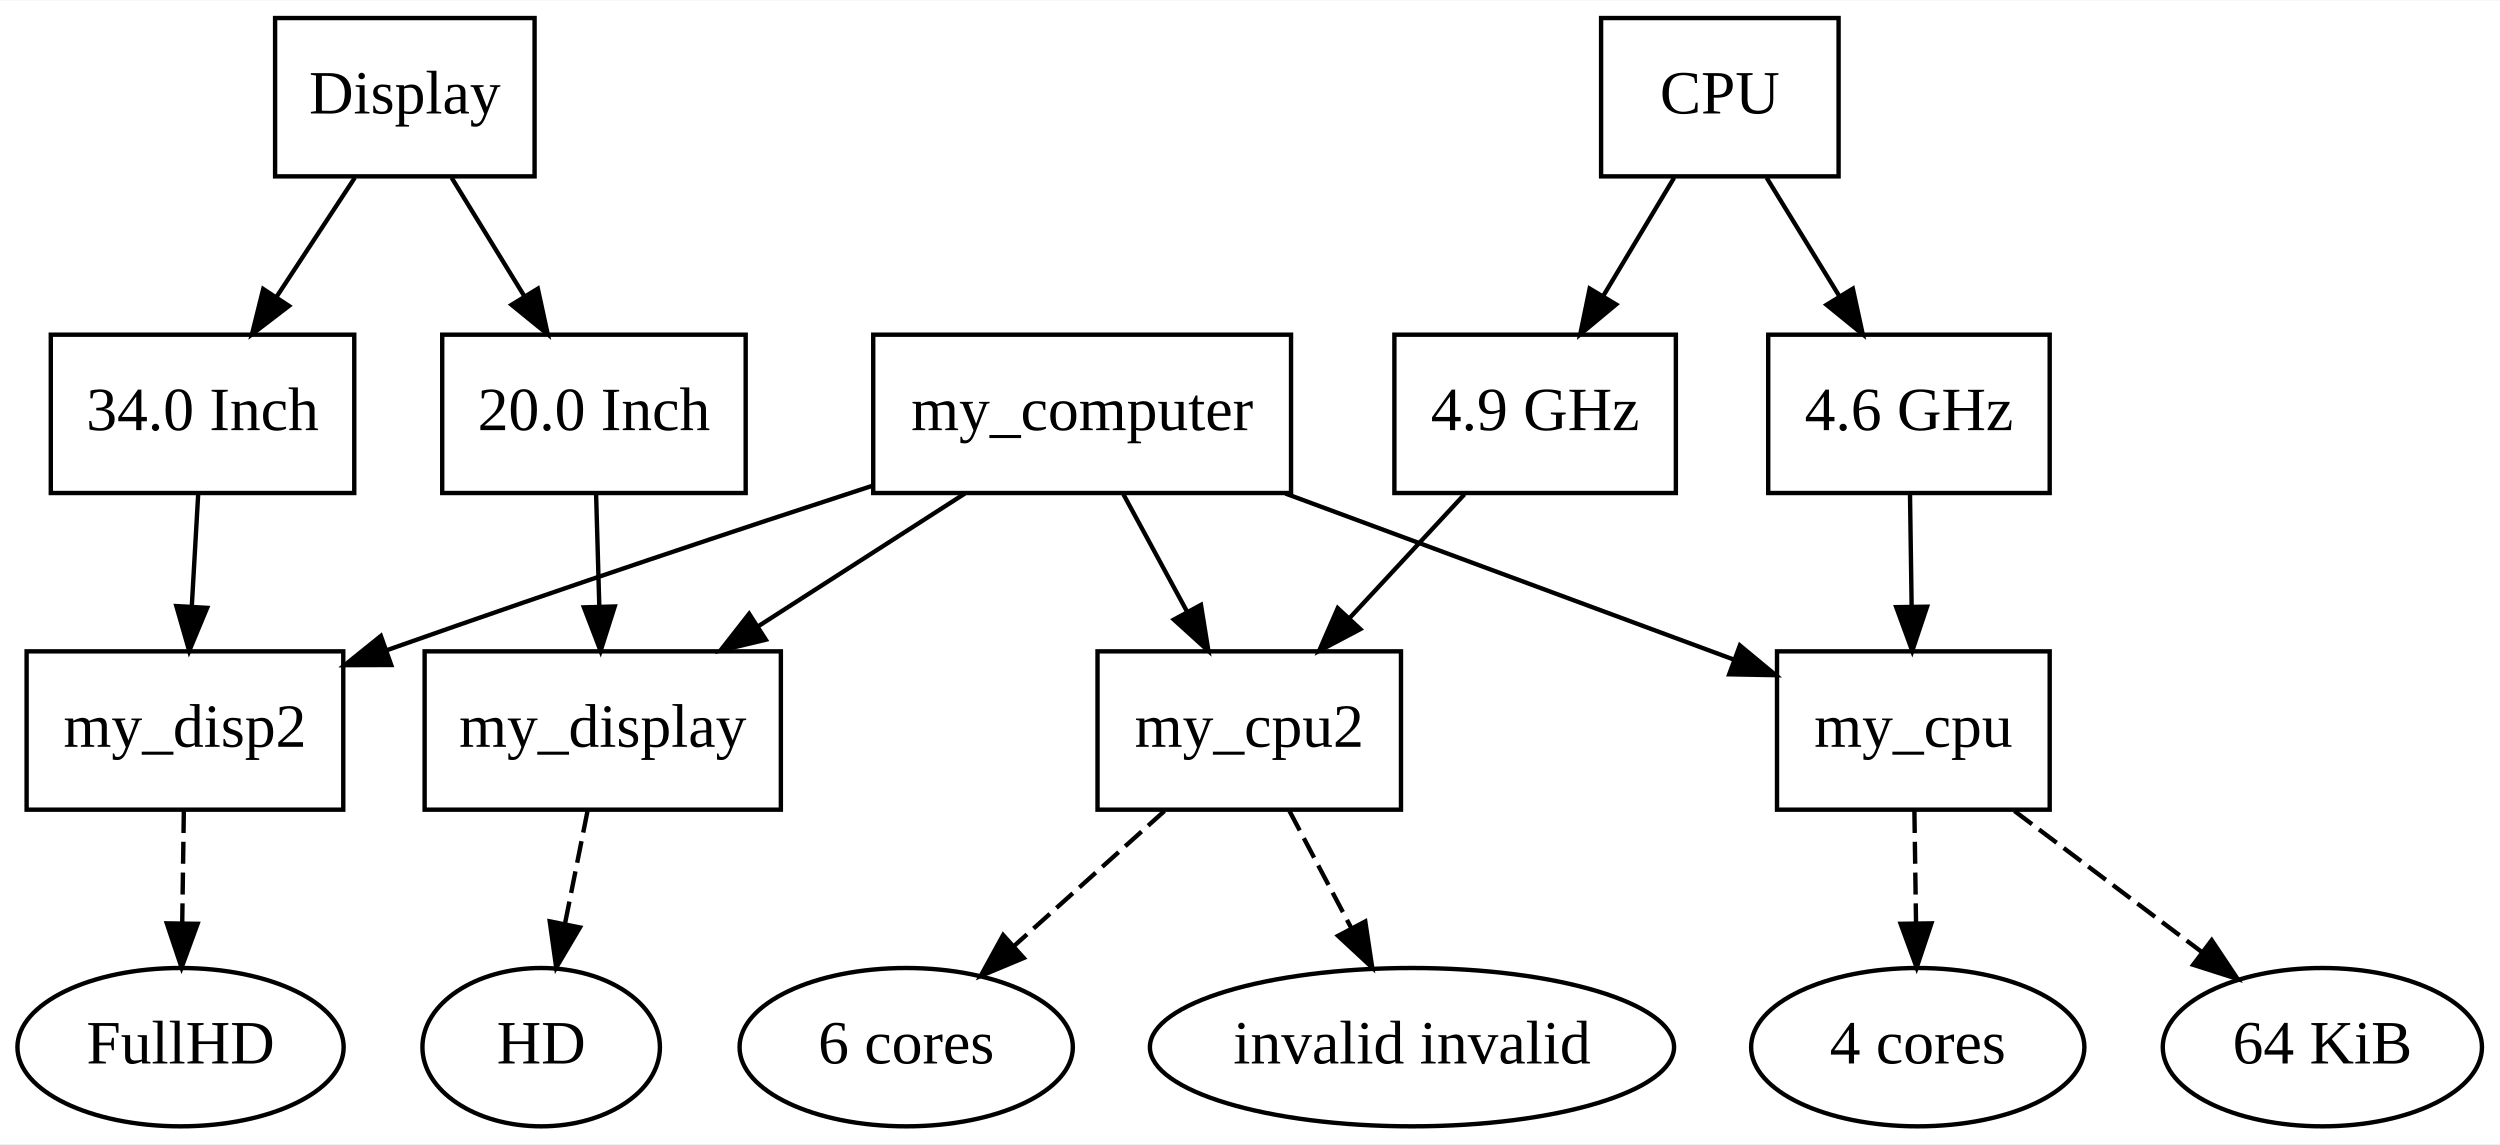
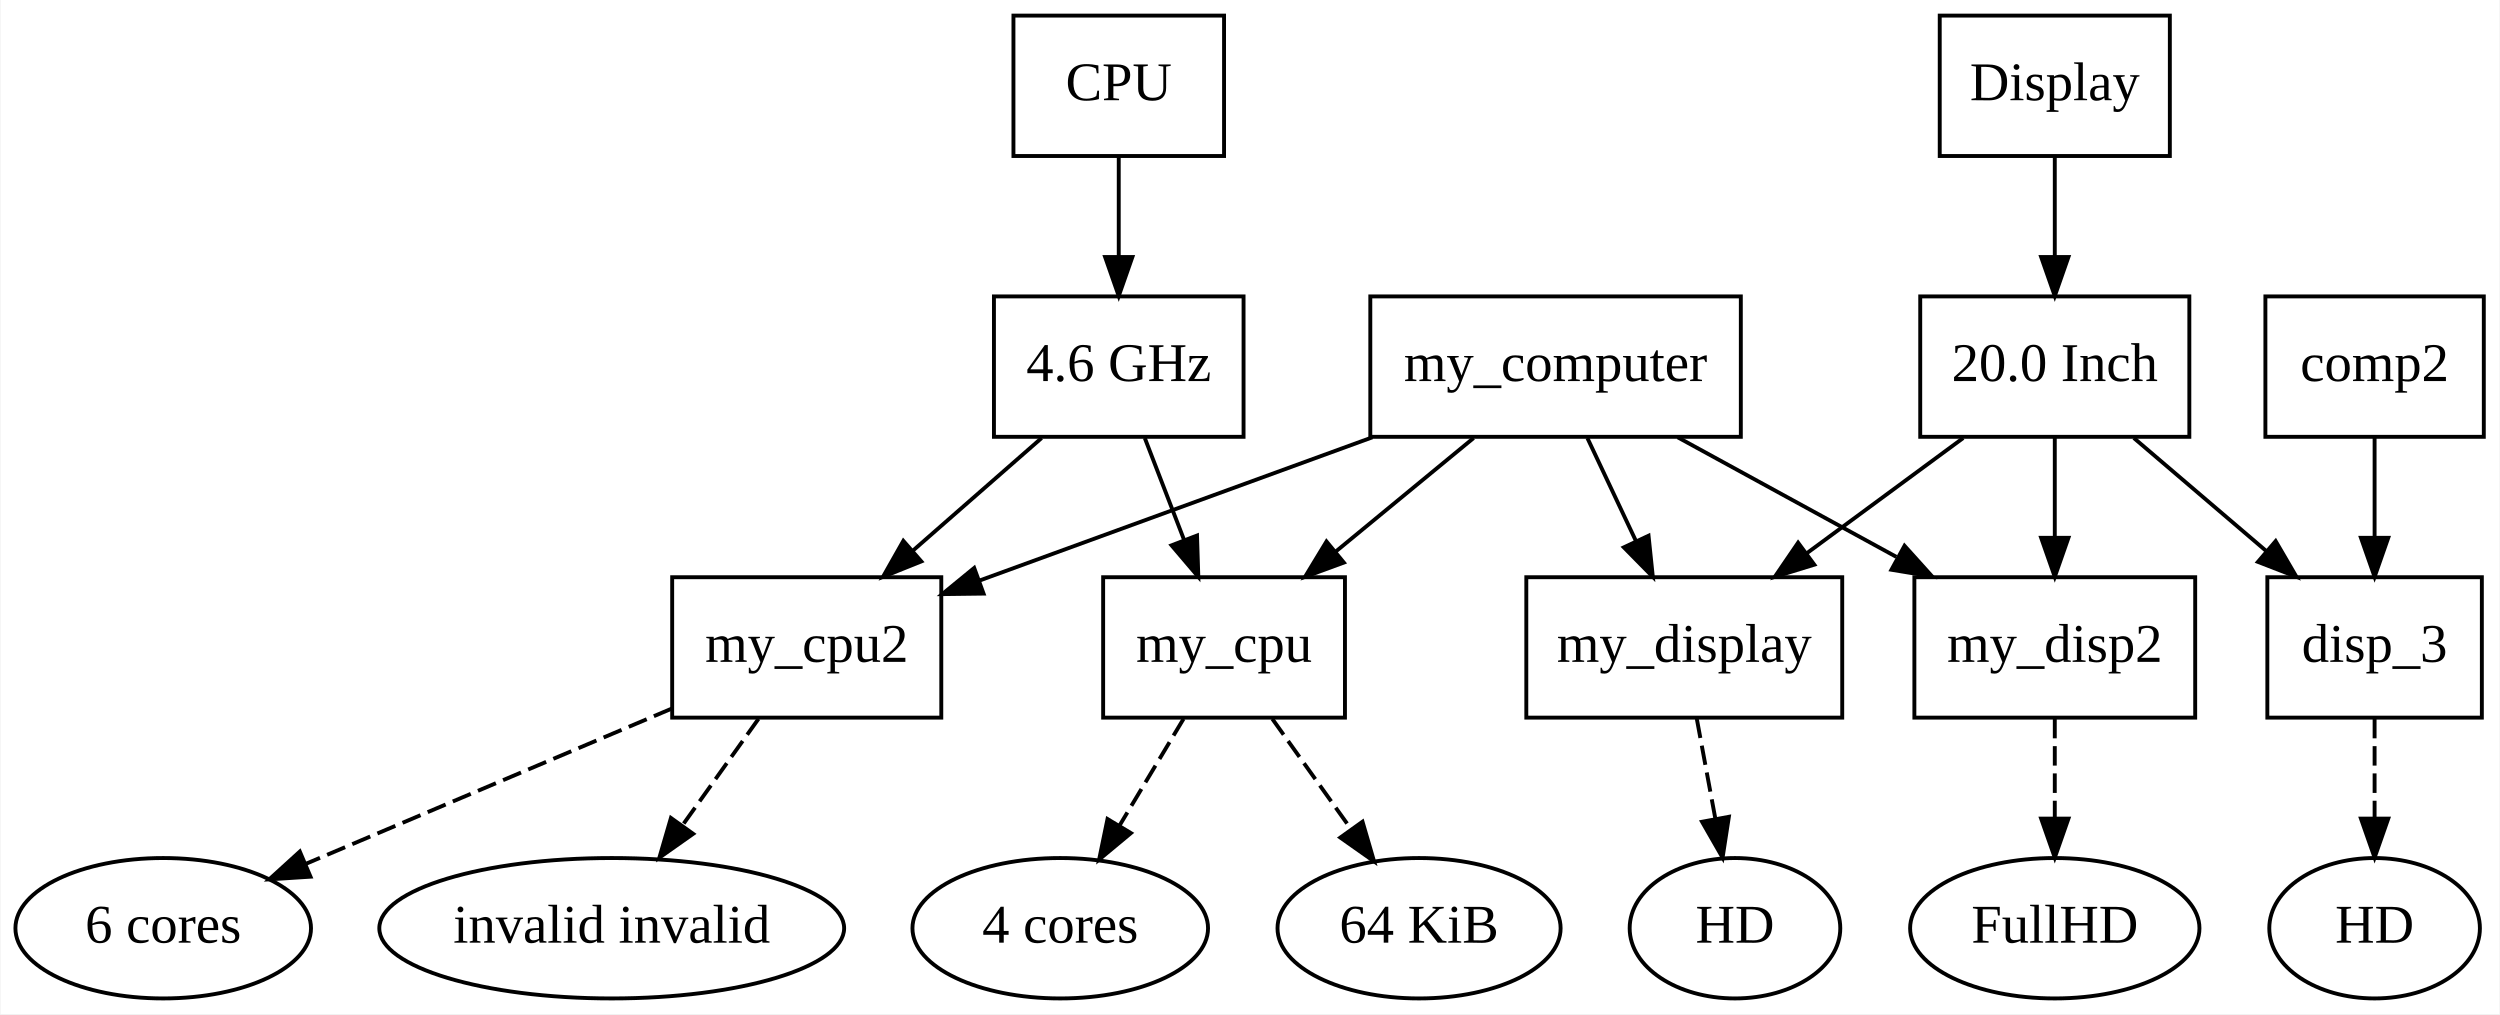
- <svg xmlns="http://www.w3.org/2000/svg" width="568pt" height="260pt" viewBox="0.00 0.00 568.44 260.00">
+ <svg xmlns="http://www.w3.org/2000/svg" width="641pt" height="260pt" viewBox="0.00 0.00 640.70 260.00">
  <g id="graph0" class="graph" transform="scale(1 1) rotate(0) translate(4 256)">
-     <polygon fill="white" stroke="transparent" points="-4,4 -4,-256 564.44,-256 564.44,4 -4,4" />
+     <polygon fill="white" stroke="none" points="-4,4 -4,-256 636.697,-256 636.697,4 -4,4" />
    <g id="node1" class="node">
-       <polygon fill="none" stroke="black" points="117.55,-252 58.55,-252 58.55,-216 117.55,-216 117.55,-252" />
-       <text text-anchor="middle" x="88.05" y="-230.3" font-family="Times New Roman,serif" font-size="14.00">Display</text>
+       <polygon fill="none" stroke="black" points="552.197,-252 493.197,-252 493.197,-216 552.197,-216 552.197,-252" />
+       <text text-anchor="middle" x="522.697" y="-230.3" font-family="Times New Roman,serif" font-size="14.00">Display</text>
    </g>
    <g id="node2" class="node">
-       <polygon fill="none" stroke="black" points="165.55,-180 96.55,-180 96.55,-144 165.55,-144 165.55,-180" />
-       <text text-anchor="middle" x="131.05" y="-158.3" font-family="Times New Roman,serif" font-size="14.00">20.0 Inch</text>
+       <polygon fill="none" stroke="black" points="557.197,-180 488.197,-180 488.197,-144 557.197,-144 557.197,-180" />
+       <text text-anchor="middle" x="522.697" y="-158.3" font-family="Times New Roman,serif" font-size="14.00">20.0 Inch</text>
    </g>
    <g id="edge1" class="edge">
-       <path fill="none" stroke="black" d="M98.68,-215.7C103.67,-207.56 109.74,-197.69 115.26,-188.7" />
-       <polygon fill="black" stroke="black" points="118.29,-190.46 120.54,-180.1 112.32,-186.79 118.29,-190.46" />
+       <path fill="none" stroke="black" d="M522.697,-215.697C522.697,-207.983 522.697,-198.712 522.697,-190.112" />
+       <polygon fill="black" stroke="black" points="526.197,-190.104 522.697,-180.104 519.197,-190.104 526.197,-190.104" />
+     </g>
+     <g id="node11" class="node">
+       <polygon fill="none" stroke="black" points="558.697,-108 486.697,-108 486.697,-72 558.697,-72 558.697,-108" />
+       <text text-anchor="middle" x="522.697" y="-86.3" font-family="Times New Roman,serif" font-size="14.00">my_disp2</text>
+     </g>
+     <g id="edge9" class="edge">
+       <path fill="none" stroke="black" d="M522.697,-143.697C522.697,-135.983 522.697,-126.712 522.697,-118.112" />
+       <polygon fill="black" stroke="black" points="526.197,-118.104 522.697,-108.104 519.197,-118.104 526.197,-118.104" />
+     </g>
+     <g id="node12" class="node">
+       <polygon fill="none" stroke="black" points="468.197,-108 387.197,-108 387.197,-72 468.197,-72 468.197,-108" />
+       <text text-anchor="middle" x="427.697" y="-86.3" font-family="Times New Roman,serif" font-size="14.00">my_display</text>
+     </g>
+     <g id="edge10" class="edge">
+       <path fill="none" stroke="black" d="M499.214,-143.697C487.134,-134.796 472.242,-123.823 459.181,-114.199" />
+       <polygon fill="black" stroke="black" points="461.036,-111.219 450.91,-108.104 456.884,-116.854 461.036,-111.219" />
+     </g>
+     <g id="node13" class="node">
+       <polygon fill="none" stroke="black" points="632.197,-108 577.197,-108 577.197,-72 632.197,-72 632.197,-108" />
+       <text text-anchor="middle" x="604.697" y="-86.3" font-family="Times New Roman,serif" font-size="14.00">disp_3</text>
+     </g>
+     <g id="edge11" class="edge">
+       <path fill="none" stroke="black" d="M542.966,-143.697C553.194,-134.965 565.758,-124.24 576.875,-114.75" />
+       <polygon fill="black" stroke="black" points="579.327,-117.259 584.66,-108.104 574.782,-111.935 579.327,-117.259" />
    </g>
    <g id="node3" class="node">
-       <polygon fill="none" stroke="black" points="76.55,-180 7.55,-180 7.55,-144 76.55,-144 76.55,-180" />
-       <text text-anchor="middle" x="42.05" y="-158.3" font-family="Times New Roman,serif" font-size="14.00">34.0 Inch</text>
+       <polygon fill="none" stroke="black" points="309.697,-252 255.697,-252 255.697,-216 309.697,-216 309.697,-252" />
+       <text text-anchor="middle" x="282.697" y="-230.3" font-family="Times New Roman,serif" font-size="14.00">CPU</text>
+     </g>
+     <g id="node4" class="node">
+       <polygon fill="none" stroke="black" points="314.697,-180 250.697,-180 250.697,-144 314.697,-144 314.697,-180" />
+       <text text-anchor="middle" x="282.697" y="-158.3" font-family="Times New Roman,serif" font-size="14.00">4.6 GHz</text>
    </g>
    <g id="edge2" class="edge">
-       <path fill="none" stroke="black" d="M76.68,-215.7C71.33,-207.56 64.84,-197.69 58.94,-188.7" />
-       <polygon fill="black" stroke="black" points="61.7,-186.54 53.29,-180.1 55.85,-190.38 61.7,-186.54" />
+       <path fill="none" stroke="black" d="M282.697,-215.697C282.697,-207.983 282.697,-198.712 282.697,-190.112" />
+       <polygon fill="black" stroke="black" points="286.197,-190.104 282.697,-180.104 279.197,-190.104 286.197,-190.104" />
    </g>
-     <g id="node13" class="node">
-       <polygon fill="none" stroke="black" points="173.55,-108 92.55,-108 92.55,-72 173.55,-72 173.55,-108" />
-       <text text-anchor="middle" x="133.05" y="-86.3" font-family="Times New Roman,serif" font-size="14.00">my_display</text>
+     <g id="node5" class="node">
+       <polygon fill="none" stroke="black" points="237.197,-108 168.197,-108 168.197,-72 237.197,-72 237.197,-108" />
+       <text text-anchor="middle" x="202.697" y="-86.3" font-family="Times New Roman,serif" font-size="14.00">my_cpu2</text>
    </g>
-     <g id="edge11" class="edge">
-       <path fill="none" stroke="black" d="M131.54,-143.7C131.76,-135.98 132.03,-126.71 132.27,-118.11" />
-       <polygon fill="black" stroke="black" points="135.77,-118.2 132.56,-108.1 128.77,-118 135.77,-118.2" />
+     <g id="edge3" class="edge">
+       <path fill="none" stroke="black" d="M262.921,-143.697C252.943,-134.965 240.686,-124.24 229.84,-114.75" />
+       <polygon fill="black" stroke="black" points="232.075,-112.055 222.244,-108.104 227.465,-117.323 232.075,-112.055" />
+     </g>
+     <g id="node6" class="node">
+       <polygon fill="none" stroke="black" points="340.697,-108 278.697,-108 278.697,-72 340.697,-72 340.697,-108" />
+       <text text-anchor="middle" x="309.697" y="-86.3" font-family="Times New Roman,serif" font-size="14.00">my_cpu</text>
+     </g>
+     <g id="edge4" class="edge">
+       <path fill="none" stroke="black" d="M289.371,-143.697C292.412,-135.813 296.079,-126.304 299.457,-117.546" />
+       <polygon fill="black" stroke="black" points="302.766,-118.694 303.099,-108.104 296.235,-116.175 302.766,-118.694" />
+     </g>
+     <g id="node7" class="node">
+       <ellipse fill="none" stroke="black" cx="37.697" cy="-18" rx="37.894" ry="18" />
+       <text text-anchor="middle" x="37.697" y="-14.3" font-family="Times New Roman,serif" font-size="14.00">6 cores</text>
+     </g>
+     <g id="edge6" class="edge">
+       <path fill="none" stroke="black" stroke-dasharray="5,2" d="M168.107,-74.326C140.634,-62.67 102.314,-46.413 74.323,-34.538" />
+       <polygon fill="black" stroke="black" points="75.46,-31.219 64.887,-30.535 72.726,-37.663 75.46,-31.219" />
+     </g>
+     <g id="node8" class="node">
+       <ellipse fill="none" stroke="black" cx="152.697" cy="-18" rx="59.59" ry="18" />
+       <text text-anchor="middle" x="152.697" y="-14.3" font-family="Times New Roman,serif" font-size="14.00">invalid invalid</text>
+     </g>
+     <g id="edge5" class="edge">
+       <path fill="none" stroke="black" stroke-dasharray="5,2" d="M190.337,-71.697C184.464,-63.474 177.328,-53.483 170.854,-44.421" />
+       <polygon fill="black" stroke="black" points="173.575,-42.207 164.914,-36.104 167.878,-46.276 173.575,-42.207" />
+     </g>
+     <g id="node9" class="node">
+       <ellipse fill="none" stroke="black" cx="267.697" cy="-18" rx="37.894" ry="18" />
+       <text text-anchor="middle" x="267.697" y="-14.3" font-family="Times New Roman,serif" font-size="14.00">4 cores</text>
+     </g>
+     <g id="edge8" class="edge">
+       <path fill="none" stroke="black" stroke-dasharray="5,2" d="M299.315,-71.697C294.359,-63.437 288.333,-53.394 282.876,-44.299" />
+       <polygon fill="black" stroke="black" points="285.816,-42.397 277.67,-35.622 279.814,-45.998 285.816,-42.397" />
+     </g>
+     <g id="node10" class="node">
+       <ellipse fill="none" stroke="black" cx="359.697" cy="-18" rx="36.294" ry="18" />
+       <text text-anchor="middle" x="359.697" y="-14.3" font-family="Times New Roman,serif" font-size="14.00">64 KiB</text>
+     </g>
+     <g id="edge7" class="edge">
+       <path fill="none" stroke="black" stroke-dasharray="5,2" d="M322.056,-71.697C328.167,-63.141 335.645,-52.672 342.322,-43.325" />
+       <polygon fill="black" stroke="black" points="345.2,-45.316 348.165,-35.145 339.504,-41.248 345.2,-45.316" />
    </g>
    <g id="node14" class="node">
-       <polygon fill="none" stroke="black" points="74.05,-108 2.05,-108 2.05,-72 74.05,-72 74.05,-108" />
-       <text text-anchor="middle" x="38.05" y="-86.3" font-family="Times New Roman,serif" font-size="14.00">my_disp2</text>
+       <ellipse fill="none" stroke="black" cx="522.697" cy="-18" rx="37.093" ry="18" />
+       <text text-anchor="middle" x="522.697" y="-14.3" font-family="Times New Roman,serif" font-size="14.00">FullHD</text>
    </g>
    <g id="edge12" class="edge">
-       <path fill="none" stroke="black" d="M41.06,-143.7C40.62,-135.98 40.09,-126.71 39.6,-118.11" />
-       <polygon fill="black" stroke="black" points="43.09,-117.89 39.02,-108.1 36.1,-118.29 43.09,-117.89" />
+       <path fill="none" stroke="black" stroke-dasharray="5,2" d="M522.697,-71.697C522.697,-63.983 522.697,-54.712 522.697,-46.112" />
+       <polygon fill="black" stroke="black" points="526.197,-46.104 522.697,-36.104 519.197,-46.104 526.197,-46.104" />
    </g>
-     <g id="node4" class="node">
-       <polygon fill="none" stroke="black" points="414.05,-252 360.05,-252 360.05,-216 414.05,-216 414.05,-252" />
-       <text text-anchor="middle" x="387.05" y="-230.3" font-family="Times New Roman,serif" font-size="14.00">CPU</text>
+     <g id="node15" class="node">
+       <ellipse fill="none" stroke="black" cx="440.697" cy="-18" rx="27" ry="18" />
+       <text text-anchor="middle" x="440.697" y="-14.3" font-family="Times New Roman,serif" font-size="14.00">HD</text>
    </g>
-     <g id="node5" class="node">
-       <polygon fill="none" stroke="black" points="462.05,-180 398.05,-180 398.05,-144 462.05,-144 462.05,-180" />
-       <text text-anchor="middle" x="430.05" y="-158.3" font-family="Times New Roman,serif" font-size="14.00">4.6 GHz</text>
-     </g>
-     <g id="edge3" class="edge">
-       <path fill="none" stroke="black" d="M397.68,-215.7C402.67,-207.56 408.74,-197.69 414.26,-188.7" />
-       <polygon fill="black" stroke="black" points="417.29,-190.46 419.54,-180.1 411.32,-186.79 417.29,-190.46" />
-     </g>
-     <g id="node6" class="node">
-       <polygon fill="none" stroke="black" points="377.05,-180 313.05,-180 313.05,-144 377.05,-144 377.05,-180" />
-       <text text-anchor="middle" x="345.05" y="-158.3" font-family="Times New Roman,serif" font-size="14.00">4.9 GHz</text>
-     </g>
-     <g id="edge4" class="edge">
-       <path fill="none" stroke="black" d="M376.66,-215.7C371.78,-207.56 365.86,-197.69 360.47,-188.7" />
-       <polygon fill="black" stroke="black" points="363.46,-186.88 355.31,-180.1 357.45,-190.48 363.46,-186.88" />
-     </g>
-     <g id="node7" class="node">
-       <polygon fill="none" stroke="black" points="462.05,-108 400.05,-108 400.05,-72 462.05,-72 462.05,-108" />
-       <text text-anchor="middle" x="431.05" y="-86.3" font-family="Times New Roman,serif" font-size="14.00">my_cpu</text>
-     </g>
-     <g id="edge5" class="edge">
-       <path fill="none" stroke="black" d="M430.29,-143.7C430.4,-135.98 430.54,-126.71 430.66,-118.11" />
-       <polygon fill="black" stroke="black" points="434.16,-118.15 430.8,-108.1 427.16,-118.05 434.16,-118.15" />
-     </g>
-     <g id="node8" class="node">
-       <polygon fill="none" stroke="black" points="314.55,-108 245.55,-108 245.55,-72 314.55,-72 314.55,-108" />
-       <text text-anchor="middle" x="280.05" y="-86.3" font-family="Times New Roman,serif" font-size="14.00">my_cpu2</text>
-     </g>
-     <g id="edge6" class="edge">
-       <path fill="none" stroke="black" d="M328.98,-143.7C321.11,-135.22 311.49,-124.86 302.87,-115.58" />
-       <polygon fill="black" stroke="black" points="305.3,-113.05 295.93,-108.1 300.17,-117.81 305.3,-113.05" />
-     </g>
-     <g id="node11" class="node">
-       <ellipse fill="none" stroke="black" cx="432.05" cy="-18" rx="37.89" ry="18" />
-       <text text-anchor="middle" x="432.05" y="-14.3" font-family="Times New Roman,serif" font-size="14.00">4 cores</text>
-     </g>
-     <g id="edge10" class="edge">
-       <path fill="none" stroke="black" stroke-dasharray="5,2" d="M431.29,-71.7C431.4,-63.98 431.54,-54.71 431.66,-46.11" />
-       <polygon fill="black" stroke="black" points="435.16,-46.15 431.8,-36.1 428.16,-46.05 435.16,-46.15" />
-     </g>
-     <g id="node12" class="node">
-       <ellipse fill="none" stroke="black" cx="524.05" cy="-18" rx="36.29" ry="18" />
-       <text text-anchor="middle" x="524.05" y="-14.3" font-family="Times New Roman,serif" font-size="14.00">64 KiB</text>
-     </g>
-     <g id="edge9" class="edge">
-       <path fill="none" stroke="black" stroke-dasharray="5,2" d="M454.04,-71.7C466.95,-61.97 483.16,-49.78 496.72,-39.57" />
-       <polygon fill="black" stroke="black" points="498.89,-42.32 504.77,-33.51 494.68,-36.73 498.89,-42.32" />
-     </g>
-     <g id="node9" class="node">
-       <ellipse fill="none" stroke="black" cx="202.05" cy="-18" rx="37.89" ry="18" />
-       <text text-anchor="middle" x="202.05" y="-14.3" font-family="Times New Roman,serif" font-size="14.00">6 cores</text>
-     </g>
-     <g id="edge8" class="edge">
-       <path fill="none" stroke="black" stroke-dasharray="5,2" d="M260.77,-71.7C250.46,-62.44 237.65,-50.95 226.63,-41.06" />
-       <polygon fill="black" stroke="black" points="228.77,-38.28 218.99,-34.2 224.09,-43.49 228.77,-38.28" />
-     </g>
-     <g id="node10" class="node">
-       <ellipse fill="none" stroke="black" cx="317.05" cy="-18" rx="59.59" ry="18" />
-       <text text-anchor="middle" x="317.05" y="-14.3" font-family="Times New Roman,serif" font-size="14.00">invalid invalid</text>
-     </g>
-     <g id="edge7" class="edge">
-       <path fill="none" stroke="black" stroke-dasharray="5,2" d="M289.19,-71.7C293.45,-63.64 298.6,-53.89 303.31,-44.98" />
-       <polygon fill="black" stroke="black" points="306.43,-46.58 308.01,-36.1 300.24,-43.31 306.43,-46.58" />
+     <g id="edge13" class="edge">
+       <path fill="none" stroke="black" stroke-dasharray="5,2" d="M430.91,-71.697C432.343,-63.983 434.064,-54.712 435.661,-46.112" />
+       <polygon fill="black" stroke="black" points="439.135,-46.575 437.52,-36.104 432.253,-45.297 439.135,-46.575" />
    </g>
    <g id="node16" class="node">
-       <ellipse fill="none" stroke="black" cx="119.05" cy="-18" rx="27" ry="18" />
-       <text text-anchor="middle" x="119.05" y="-14.3" font-family="Times New Roman,serif" font-size="14.00">HD</text>
+       <ellipse fill="none" stroke="black" cx="604.697" cy="-18" rx="27" ry="18" />
+       <text text-anchor="middle" x="604.697" y="-14.3" font-family="Times New Roman,serif" font-size="14.00">HD</text>
    </g>
    <g id="edge14" class="edge">
-       <path fill="none" stroke="black" stroke-dasharray="5,2" d="M129.59,-71.7C128.04,-63.98 126.19,-54.71 124.47,-46.11" />
-       <polygon fill="black" stroke="black" points="127.86,-45.22 122.47,-36.1 121,-46.6 127.86,-45.22" />
-     </g>
-     <g id="node15" class="node">
-       <ellipse fill="none" stroke="black" cx="37.05" cy="-18" rx="37.09" ry="18" />
-       <text text-anchor="middle" x="37.05" y="-14.3" font-family="Times New Roman,serif" font-size="14.00">FullHD</text>
-     </g>
-     <g id="edge13" class="edge">
-       <path fill="none" stroke="black" stroke-dasharray="5,2" d="M37.8,-71.7C37.69,-63.98 37.56,-54.71 37.43,-46.11" />
-       <polygon fill="black" stroke="black" points="40.93,-46.05 37.29,-36.1 33.93,-46.15 40.93,-46.05" />
+       <path fill="none" stroke="black" stroke-dasharray="5,2" d="M604.697,-71.697C604.697,-63.983 604.697,-54.712 604.697,-46.112" />
+       <polygon fill="black" stroke="black" points="608.197,-46.104 604.697,-36.104 601.197,-46.104 608.197,-46.104" />
    </g>
    <g id="node17" class="node">
-       <polygon fill="none" stroke="black" points="289.55,-180 194.55,-180 194.55,-144 289.55,-144 289.55,-180" />
-       <text text-anchor="middle" x="242.05" y="-158.3" font-family="Times New Roman,serif" font-size="14.00">my_computer</text>
+       <polygon fill="none" stroke="black" points="442.197,-180 347.197,-180 347.197,-144 442.197,-144 442.197,-180" />
+       <text text-anchor="middle" x="394.697" y="-158.3" font-family="Times New Roman,serif" font-size="14.00">my_computer</text>
+     </g>
+     <g id="edge17" class="edge">
+       <path fill="none" stroke="black" d="M347.728,-143.876C316.974,-132.664 277.043,-118.105 246.868,-107.104" />
+       <polygon fill="black" stroke="black" points="248.032,-103.803 237.438,-103.666 245.634,-110.38 248.032,-103.803" />
    </g>
    <g id="edge18" class="edge">
-       <path fill="none" stroke="black" d="M288.28,-143.88C319.41,-132.35 360.08,-117.28 390.05,-106.19" />
-       <polygon fill="black" stroke="black" points="391.61,-109.34 399.77,-102.58 389.18,-102.78 391.61,-109.34" />
+       <path fill="none" stroke="black" d="M373.685,-143.697C362.98,-134.881 349.807,-124.032 338.201,-114.474" />
+       <polygon fill="black" stroke="black" points="340.411,-111.76 330.466,-108.104 335.961,-117.163 340.411,-111.76" />
    </g>
-     <g id="edge17" class="edge">
-       <path fill="none" stroke="black" d="M251.44,-143.7C255.81,-135.64 261.1,-125.89 265.94,-116.98" />
-       <polygon fill="black" stroke="black" points="269.07,-118.56 270.76,-108.1 262.91,-115.22 269.07,-118.56" />
+     <g id="edge15" class="edge">
+       <path fill="none" stroke="black" d="M426.009,-143.876C442.9,-134.639 463.943,-123.131 482.081,-113.212" />
+       <polygon fill="black" stroke="black" points="484.17,-116.059 491.264,-108.19 480.811,-109.917 484.17,-116.059" />
    </g>
    <g id="edge16" class="edge">
-       <path fill="none" stroke="black" d="M215.38,-143.88C201.26,-134.81 183.74,-123.55 168.49,-113.76" />
-       <polygon fill="black" stroke="black" points="170.12,-110.65 159.81,-108.19 166.34,-116.54 170.12,-110.65" />
+       <path fill="none" stroke="black" d="M402.854,-143.697C406.61,-135.728 411.15,-126.1 415.315,-117.264" />
+       <polygon fill="black" stroke="black" points="418.535,-118.642 419.633,-108.104 412.203,-115.657 418.535,-118.642" />
    </g>
-     <g id="edge15" class="edge">
-       <path fill="none" stroke="black" d="M194.22,-145.6C164.79,-136 126.1,-123.16 83.97,-108.27" />
-       <polygon fill="black" stroke="black" points="84.95,-104.9 74.35,-104.86 82.6,-111.5 84.95,-104.9" />
+     <g id="node18" class="node">
+       <polygon fill="none" stroke="black" points="632.697,-180 576.697,-180 576.697,-144 632.697,-144 632.697,-180" />
+       <text text-anchor="middle" x="604.697" y="-158.3" font-family="Times New Roman,serif" font-size="14.00">comp2</text>
+     </g>
+     <g id="edge19" class="edge">
+       <path fill="none" stroke="black" d="M604.697,-143.697C604.697,-135.983 604.697,-126.712 604.697,-118.112" />
+       <polygon fill="black" stroke="black" points="608.197,-118.104 604.697,-108.104 601.197,-118.104 608.197,-118.104" />
    </g>
  </g>
</svg>
